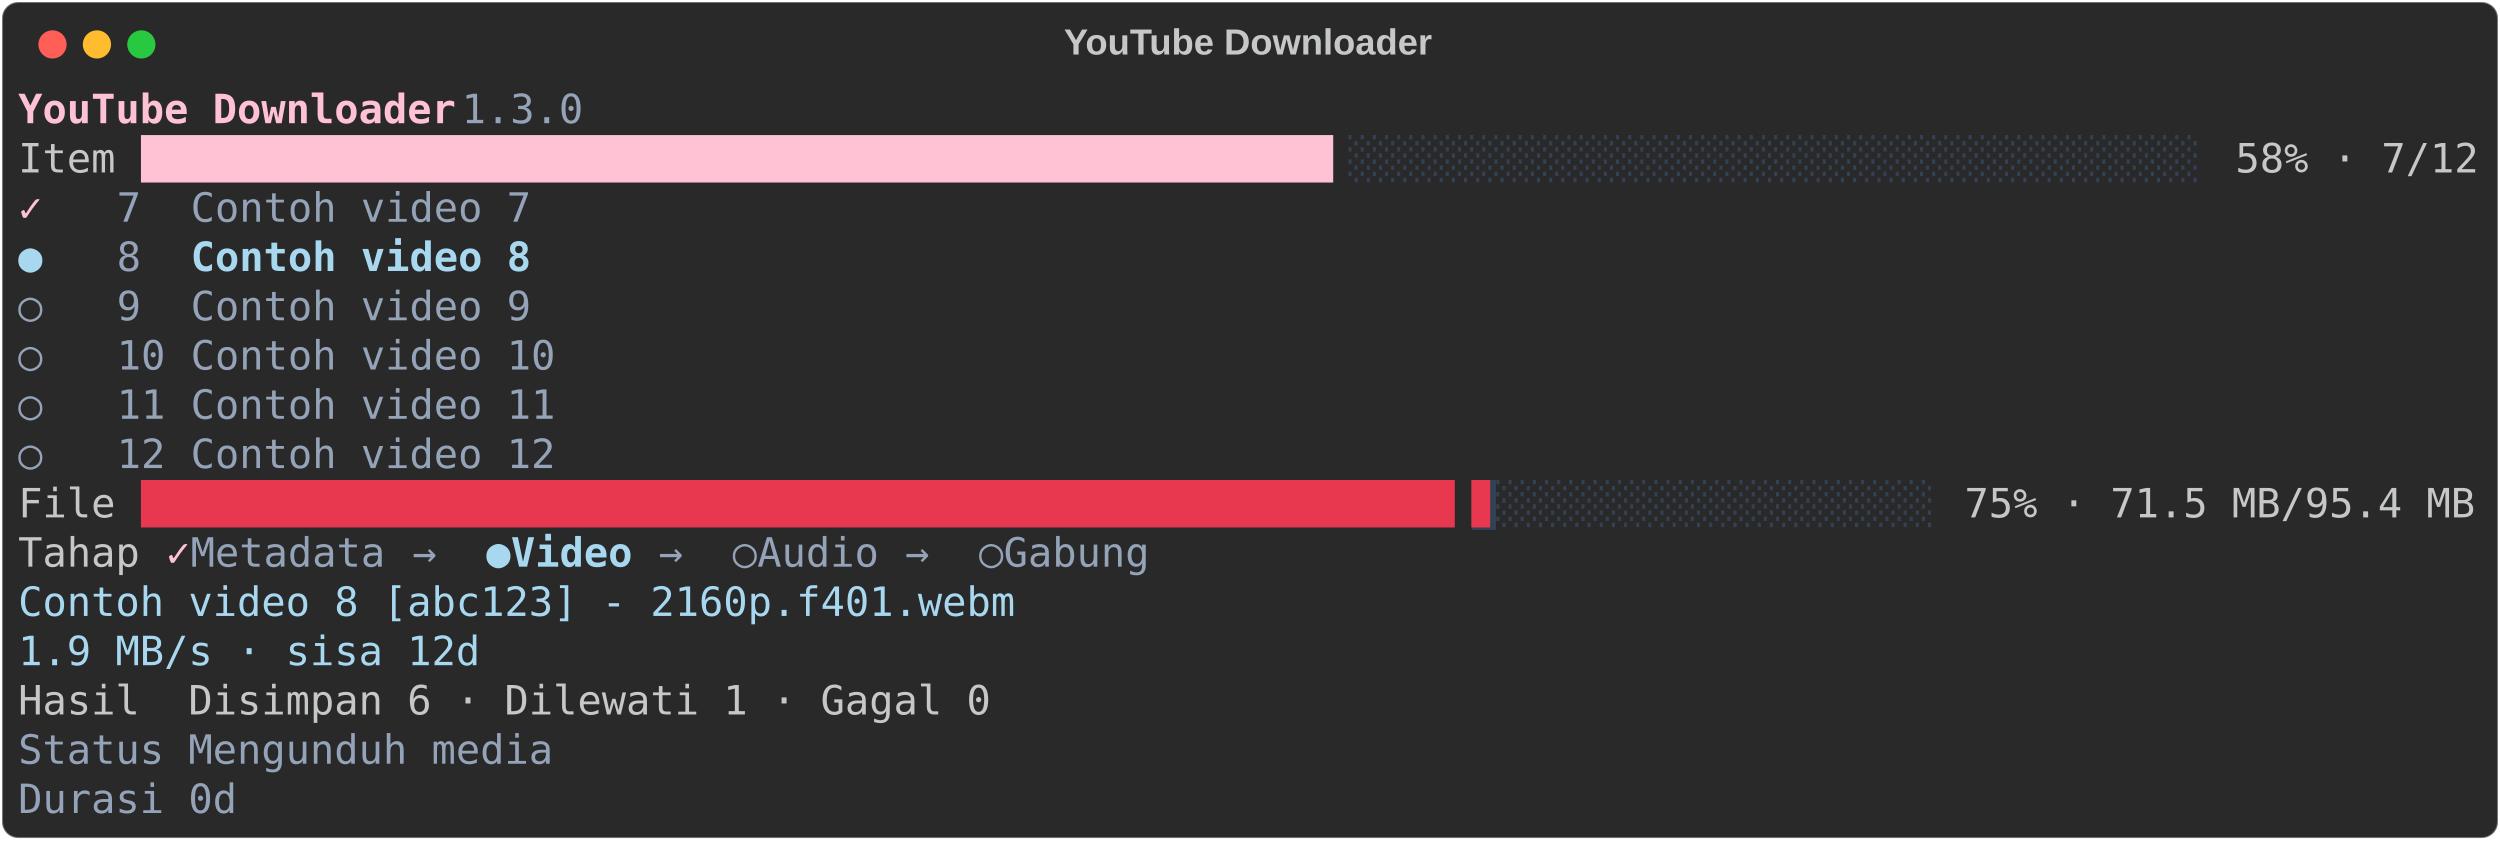
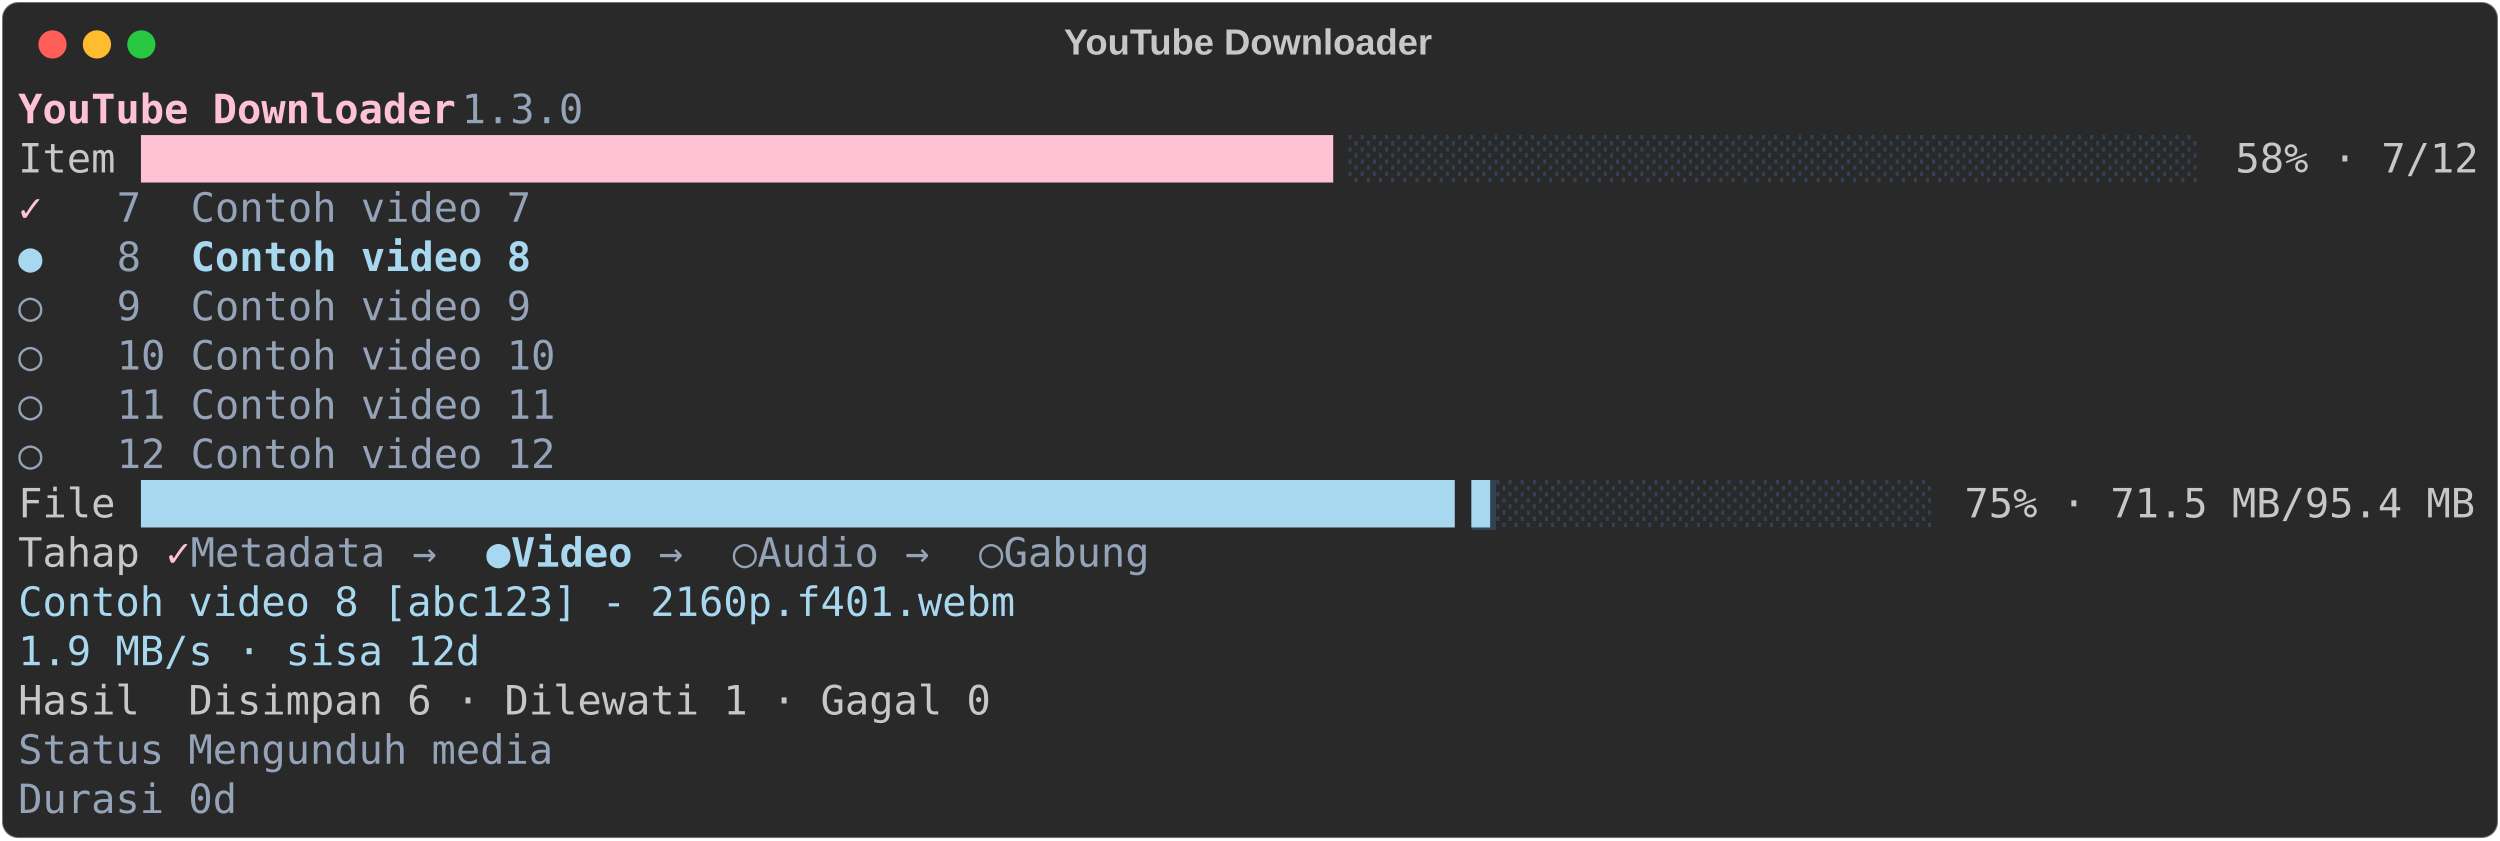
<svg xmlns="http://www.w3.org/2000/svg" class="rich-terminal" viewBox="0 0 1238 416.0">
  <style>

    @font-face {
        font-family: "Fira Code";
        src: local("FiraCode-Regular"),
                url("https://cdnjs.cloudflare.com/ajax/libs/firacode/6.2.0/woff2/FiraCode-Regular.woff2") format("woff2"),
                url("https://cdnjs.cloudflare.com/ajax/libs/firacode/6.2.0/woff/FiraCode-Regular.woff") format("woff");
        font-style: normal;
        font-weight: 400;
    }
    @font-face {
        font-family: "Fira Code";
        src: local("FiraCode-Bold"),
                url("https://cdnjs.cloudflare.com/ajax/libs/firacode/6.2.0/woff2/FiraCode-Bold.woff2") format("woff2"),
                url("https://cdnjs.cloudflare.com/ajax/libs/firacode/6.2.0/woff/FiraCode-Bold.woff") format("woff");
        font-style: bold;
        font-weight: 700;
    }

    .terminal-2292459538-matrix {
        font-family: Fira Code, monospace;
        font-size: 20px;
        line-height: 24.4px;
        font-variant-east-asian: full-width;
    }

    .terminal-2292459538-title {
        font-size: 18px;
        font-weight: bold;
        font-family: arial;
    }

    .terminal-2292459538-r1 { fill: #ffc2d4;font-weight: bold }
.terminal-2292459538-r2 { fill: #94a3b8 }
.terminal-2292459538-r3 { fill: #c5c8c6 }
.terminal-2292459538-r4 { fill: #ffc2d4 }
.terminal-2292459538-r5 { fill: #334155 }
.terminal-2292459538-r6 { fill: #a8d8f0 }
.terminal-2292459538-r7 { fill: #a8d8f0;font-weight: bold }
- .terminal-2292459538-r8 { fill: #e8384f }
+ .terminal-2292459538-r8 { fill: #a8d8f0 }
    </style>
  <defs>
    <clipPath id="terminal-2292459538-clip-terminal">
      <rect x="0" y="0" width="1219.0" height="365.0" />
    </clipPath>
    <clipPath id="terminal-2292459538-line-0">
      <rect x="0" y="1.5" width="1220" height="24.65" />
    </clipPath>
    <clipPath id="terminal-2292459538-line-1">
      <rect x="0" y="25.9" width="1220" height="24.65" />
    </clipPath>
    <clipPath id="terminal-2292459538-line-2">
      <rect x="0" y="50.3" width="1220" height="24.65" />
    </clipPath>
    <clipPath id="terminal-2292459538-line-3">
      <rect x="0" y="74.7" width="1220" height="24.65" />
    </clipPath>
    <clipPath id="terminal-2292459538-line-4">
      <rect x="0" y="99.1" width="1220" height="24.65" />
    </clipPath>
    <clipPath id="terminal-2292459538-line-5">
      <rect x="0" y="123.5" width="1220" height="24.65" />
    </clipPath>
    <clipPath id="terminal-2292459538-line-6">
      <rect x="0" y="147.9" width="1220" height="24.65" />
    </clipPath>
    <clipPath id="terminal-2292459538-line-7">
      <rect x="0" y="172.3" width="1220" height="24.65" />
    </clipPath>
    <clipPath id="terminal-2292459538-line-8">
      <rect x="0" y="196.7" width="1220" height="24.65" />
    </clipPath>
    <clipPath id="terminal-2292459538-line-9">
      <rect x="0" y="221.1" width="1220" height="24.65" />
    </clipPath>
    <clipPath id="terminal-2292459538-line-10">
      <rect x="0" y="245.5" width="1220" height="24.65" />
    </clipPath>
    <clipPath id="terminal-2292459538-line-11">
      <rect x="0" y="269.9" width="1220" height="24.65" />
    </clipPath>
    <clipPath id="terminal-2292459538-line-12">
      <rect x="0" y="294.3" width="1220" height="24.65" />
    </clipPath>
    <clipPath id="terminal-2292459538-line-13">
      <rect x="0" y="318.7" width="1220" height="24.65" />
    </clipPath>
  </defs>
  <rect fill="#292929" stroke="rgba(255,255,255,0.35)" stroke-width="1" x="1" y="1" width="1236" height="414" rx="8" />
  <text class="terminal-2292459538-title" fill="#c5c8c6" text-anchor="middle" x="618" y="27">YouTube Downloader</text>
  <g transform="translate(26,22)">
    <circle cx="0" cy="0" r="7" fill="#ff5f57" />
    <circle cx="22" cy="0" r="7" fill="#febc2e" />
    <circle cx="44" cy="0" r="7" fill="#28c840" />
  </g>
  <g transform="translate(9, 41)" clip-path="url(#terminal-2292459538-clip-terminal)">
    <rect fill="#334155" x="719.8" y="196.7" width="12.2" height="24.65" shape-rendering="crispEdges" />
    <g class="terminal-2292459538-matrix">
      <text class="terminal-2292459538-r1" x="0" y="20" textLength="219.6" clip-path="url(#terminal-2292459538-line-0)">YouTube Downloader</text>
      <text class="terminal-2292459538-r2" x="219.6" y="20" textLength="85.4" clip-path="url(#terminal-2292459538-line-0)">  1.3.0</text>
      <text class="terminal-2292459538-r3" x="1220" y="20" textLength="12.2" clip-path="url(#terminal-2292459538-line-0)">
</text>
      <text class="terminal-2292459538-r3" x="0" y="44.4" textLength="48.8" clip-path="url(#terminal-2292459538-line-1)">Item</text>
      <text class="terminal-2292459538-r4" x="61" y="44.4" textLength="597.8" clip-path="url(#terminal-2292459538-line-1)">█████████████████████████████████████████████████</text>
      <text class="terminal-2292459538-r5" x="658.8" y="44.4" textLength="427" clip-path="url(#terminal-2292459538-line-1)">░░░░░░░░░░░░░░░░░░░░░░░░░░░░░░░░░░░</text>
      <text class="terminal-2292459538-r3" x="1098" y="44.4" textLength="122" clip-path="url(#terminal-2292459538-line-1)">58% · 7/12</text>
      <text class="terminal-2292459538-r3" x="1220" y="44.4" textLength="12.2" clip-path="url(#terminal-2292459538-line-1)">
</text>
      <text class="terminal-2292459538-r4" x="0" y="68.8" textLength="48.8" clip-path="url(#terminal-2292459538-line-2)">  ✓ </text>
      <text class="terminal-2292459538-r2" x="48.8" y="68.8" textLength="36.6" clip-path="url(#terminal-2292459538-line-2)"> 7 </text>
      <text class="terminal-2292459538-r2" x="85.4" y="68.8" textLength="170.8" clip-path="url(#terminal-2292459538-line-2)">Contoh video 7</text>
      <text class="terminal-2292459538-r3" x="1220" y="68.8" textLength="12.2" clip-path="url(#terminal-2292459538-line-2)">
</text>
      <text class="terminal-2292459538-r6" x="0" y="93.2" textLength="48.8" clip-path="url(#terminal-2292459538-line-3)">  ● </text>
      <text class="terminal-2292459538-r2" x="48.8" y="93.2" textLength="36.6" clip-path="url(#terminal-2292459538-line-3)"> 8 </text>
      <text class="terminal-2292459538-r7" x="85.4" y="93.2" textLength="170.8" clip-path="url(#terminal-2292459538-line-3)">Contoh video 8</text>
      <text class="terminal-2292459538-r3" x="1220" y="93.2" textLength="12.2" clip-path="url(#terminal-2292459538-line-3)">
</text>
      <text class="terminal-2292459538-r2" x="0" y="117.6" textLength="48.8" clip-path="url(#terminal-2292459538-line-4)">  ○ </text>
      <text class="terminal-2292459538-r2" x="48.8" y="117.6" textLength="36.6" clip-path="url(#terminal-2292459538-line-4)"> 9 </text>
      <text class="terminal-2292459538-r2" x="85.4" y="117.6" textLength="170.8" clip-path="url(#terminal-2292459538-line-4)">Contoh video 9</text>
      <text class="terminal-2292459538-r3" x="1220" y="117.6" textLength="12.2" clip-path="url(#terminal-2292459538-line-4)">
</text>
      <text class="terminal-2292459538-r2" x="0" y="142" textLength="48.8" clip-path="url(#terminal-2292459538-line-5)">  ○ </text>
      <text class="terminal-2292459538-r2" x="48.8" y="142" textLength="36.6" clip-path="url(#terminal-2292459538-line-5)">10 </text>
      <text class="terminal-2292459538-r2" x="85.4" y="142" textLength="183" clip-path="url(#terminal-2292459538-line-5)">Contoh video 10</text>
      <text class="terminal-2292459538-r3" x="1220" y="142" textLength="12.2" clip-path="url(#terminal-2292459538-line-5)">
</text>
      <text class="terminal-2292459538-r2" x="0" y="166.4" textLength="48.8" clip-path="url(#terminal-2292459538-line-6)">  ○ </text>
      <text class="terminal-2292459538-r2" x="48.8" y="166.4" textLength="36.6" clip-path="url(#terminal-2292459538-line-6)">11 </text>
      <text class="terminal-2292459538-r2" x="85.4" y="166.4" textLength="183" clip-path="url(#terminal-2292459538-line-6)">Contoh video 11</text>
      <text class="terminal-2292459538-r3" x="1220" y="166.4" textLength="12.2" clip-path="url(#terminal-2292459538-line-6)">
</text>
      <text class="terminal-2292459538-r2" x="0" y="190.8" textLength="48.8" clip-path="url(#terminal-2292459538-line-7)">  ○ </text>
      <text class="terminal-2292459538-r2" x="48.8" y="190.8" textLength="36.6" clip-path="url(#terminal-2292459538-line-7)">12 </text>
      <text class="terminal-2292459538-r2" x="85.4" y="190.8" textLength="183" clip-path="url(#terminal-2292459538-line-7)">Contoh video 12</text>
      <text class="terminal-2292459538-r3" x="1220" y="190.8" textLength="12.2" clip-path="url(#terminal-2292459538-line-7)">
</text>
      <text class="terminal-2292459538-r3" x="0" y="215.2" textLength="48.8" clip-path="url(#terminal-2292459538-line-8)">File</text>
      <text class="terminal-2292459538-r8" x="61" y="215.2" textLength="658.8" clip-path="url(#terminal-2292459538-line-8)">██████████████████████████████████████████████████████</text>
      <text class="terminal-2292459538-r8" x="719.8" y="215.2" textLength="12.2" clip-path="url(#terminal-2292459538-line-8)">▊</text>
      <text class="terminal-2292459538-r5" x="732" y="215.2" textLength="219.6" clip-path="url(#terminal-2292459538-line-8)">░░░░░░░░░░░░░░░░░░</text>
      <text class="terminal-2292459538-r3" x="963.8" y="215.2" textLength="256.2" clip-path="url(#terminal-2292459538-line-8)">75% · 71.5 MB/95.4 MB</text>
      <text class="terminal-2292459538-r3" x="1220" y="215.2" textLength="12.2" clip-path="url(#terminal-2292459538-line-8)">
</text>
      <text class="terminal-2292459538-r3" x="0" y="239.6" textLength="73.2" clip-path="url(#terminal-2292459538-line-9)">Tahap </text>
      <text class="terminal-2292459538-r4" x="73.2" y="239.6" textLength="12.2" clip-path="url(#terminal-2292459538-line-9)">✓</text>
      <text class="terminal-2292459538-r2" x="85.4" y="239.6" textLength="109.8" clip-path="url(#terminal-2292459538-line-9)"> Metadata</text>
      <text class="terminal-2292459538-r2" x="195.2" y="239.6" textLength="36.6" clip-path="url(#terminal-2292459538-line-9)"> → </text>
      <text class="terminal-2292459538-r6" x="231.8" y="239.6" textLength="12.2" clip-path="url(#terminal-2292459538-line-9)">●</text>
      <text class="terminal-2292459538-r7" x="244" y="239.6" textLength="73.2" clip-path="url(#terminal-2292459538-line-9)"> Video</text>
      <text class="terminal-2292459538-r2" x="317.2" y="239.6" textLength="36.6" clip-path="url(#terminal-2292459538-line-9)"> → </text>
      <text class="terminal-2292459538-r2" x="353.8" y="239.6" textLength="12.2" clip-path="url(#terminal-2292459538-line-9)">○</text>
      <text class="terminal-2292459538-r2" x="366" y="239.6" textLength="73.2" clip-path="url(#terminal-2292459538-line-9)"> Audio</text>
      <text class="terminal-2292459538-r2" x="439.2" y="239.6" textLength="36.6" clip-path="url(#terminal-2292459538-line-9)"> → </text>
      <text class="terminal-2292459538-r2" x="475.8" y="239.6" textLength="12.2" clip-path="url(#terminal-2292459538-line-9)">○</text>
      <text class="terminal-2292459538-r2" x="488" y="239.6" textLength="85.4" clip-path="url(#terminal-2292459538-line-9)"> Gabung</text>
      <text class="terminal-2292459538-r3" x="1220" y="239.6" textLength="12.2" clip-path="url(#terminal-2292459538-line-9)">
</text>
      <text class="terminal-2292459538-r6" x="0" y="264" textLength="500.2" clip-path="url(#terminal-2292459538-line-10)">Contoh video 8 [abc123] - 2160p.f401.webm</text>
      <text class="terminal-2292459538-r3" x="1220" y="264" textLength="12.2" clip-path="url(#terminal-2292459538-line-10)">
</text>
      <text class="terminal-2292459538-r6" x="0" y="288.4" textLength="231.8" clip-path="url(#terminal-2292459538-line-11)">1.9 MB/s · sisa 12d</text>
      <text class="terminal-2292459538-r3" x="1220" y="288.4" textLength="12.2" clip-path="url(#terminal-2292459538-line-11)">
</text>
      <text class="terminal-2292459538-r3" x="0" y="312.8" textLength="488" clip-path="url(#terminal-2292459538-line-12)">Hasil  Disimpan 6 · Dilewati 1 · Gagal 0</text>
      <text class="terminal-2292459538-r3" x="1220" y="312.8" textLength="12.2" clip-path="url(#terminal-2292459538-line-12)">
</text>
      <text class="terminal-2292459538-r2" x="0" y="337.2" textLength="268.4" clip-path="url(#terminal-2292459538-line-13)">Status Mengunduh media</text>
      <text class="terminal-2292459538-r3" x="1220" y="337.2" textLength="12.2" clip-path="url(#terminal-2292459538-line-13)">
</text>
      <text class="terminal-2292459538-r2" x="0" y="361.6" textLength="109.8" clip-path="url(#terminal-2292459538-line-14)">Durasi 0d</text>
      <text class="terminal-2292459538-r3" x="1220" y="361.6" textLength="12.2" clip-path="url(#terminal-2292459538-line-14)">
</text>
    </g>
  </g>
</svg>
